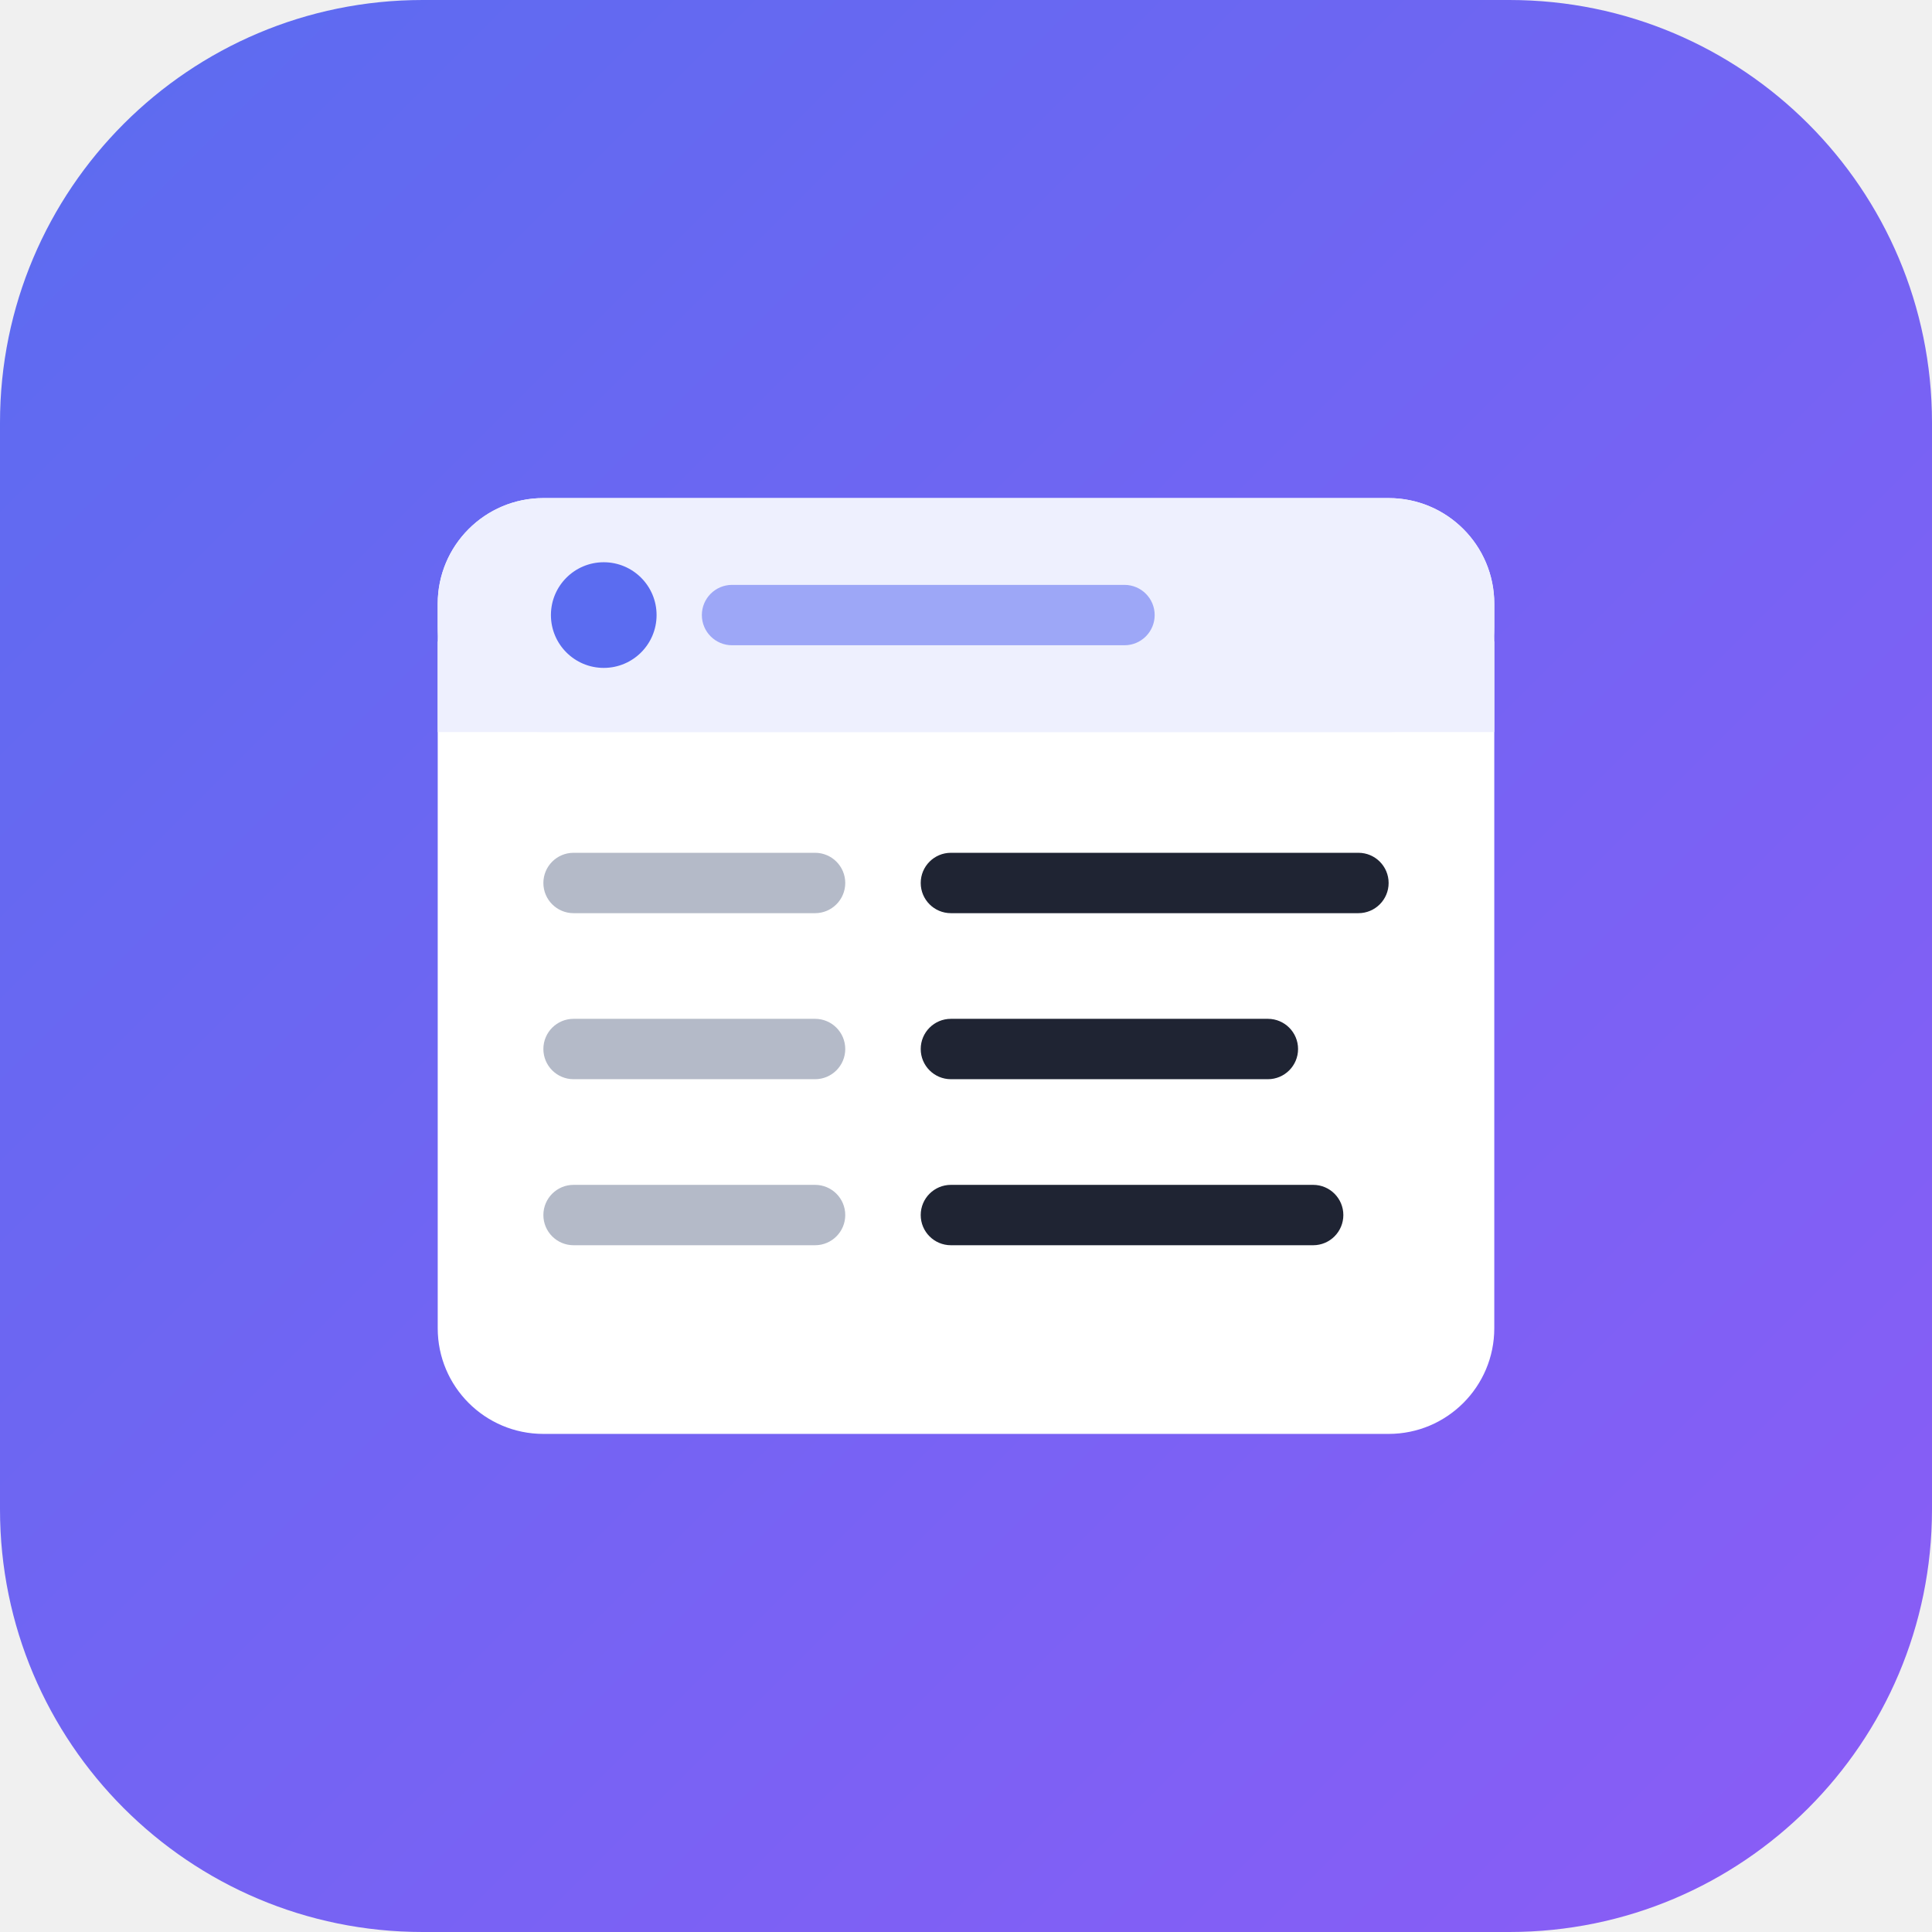
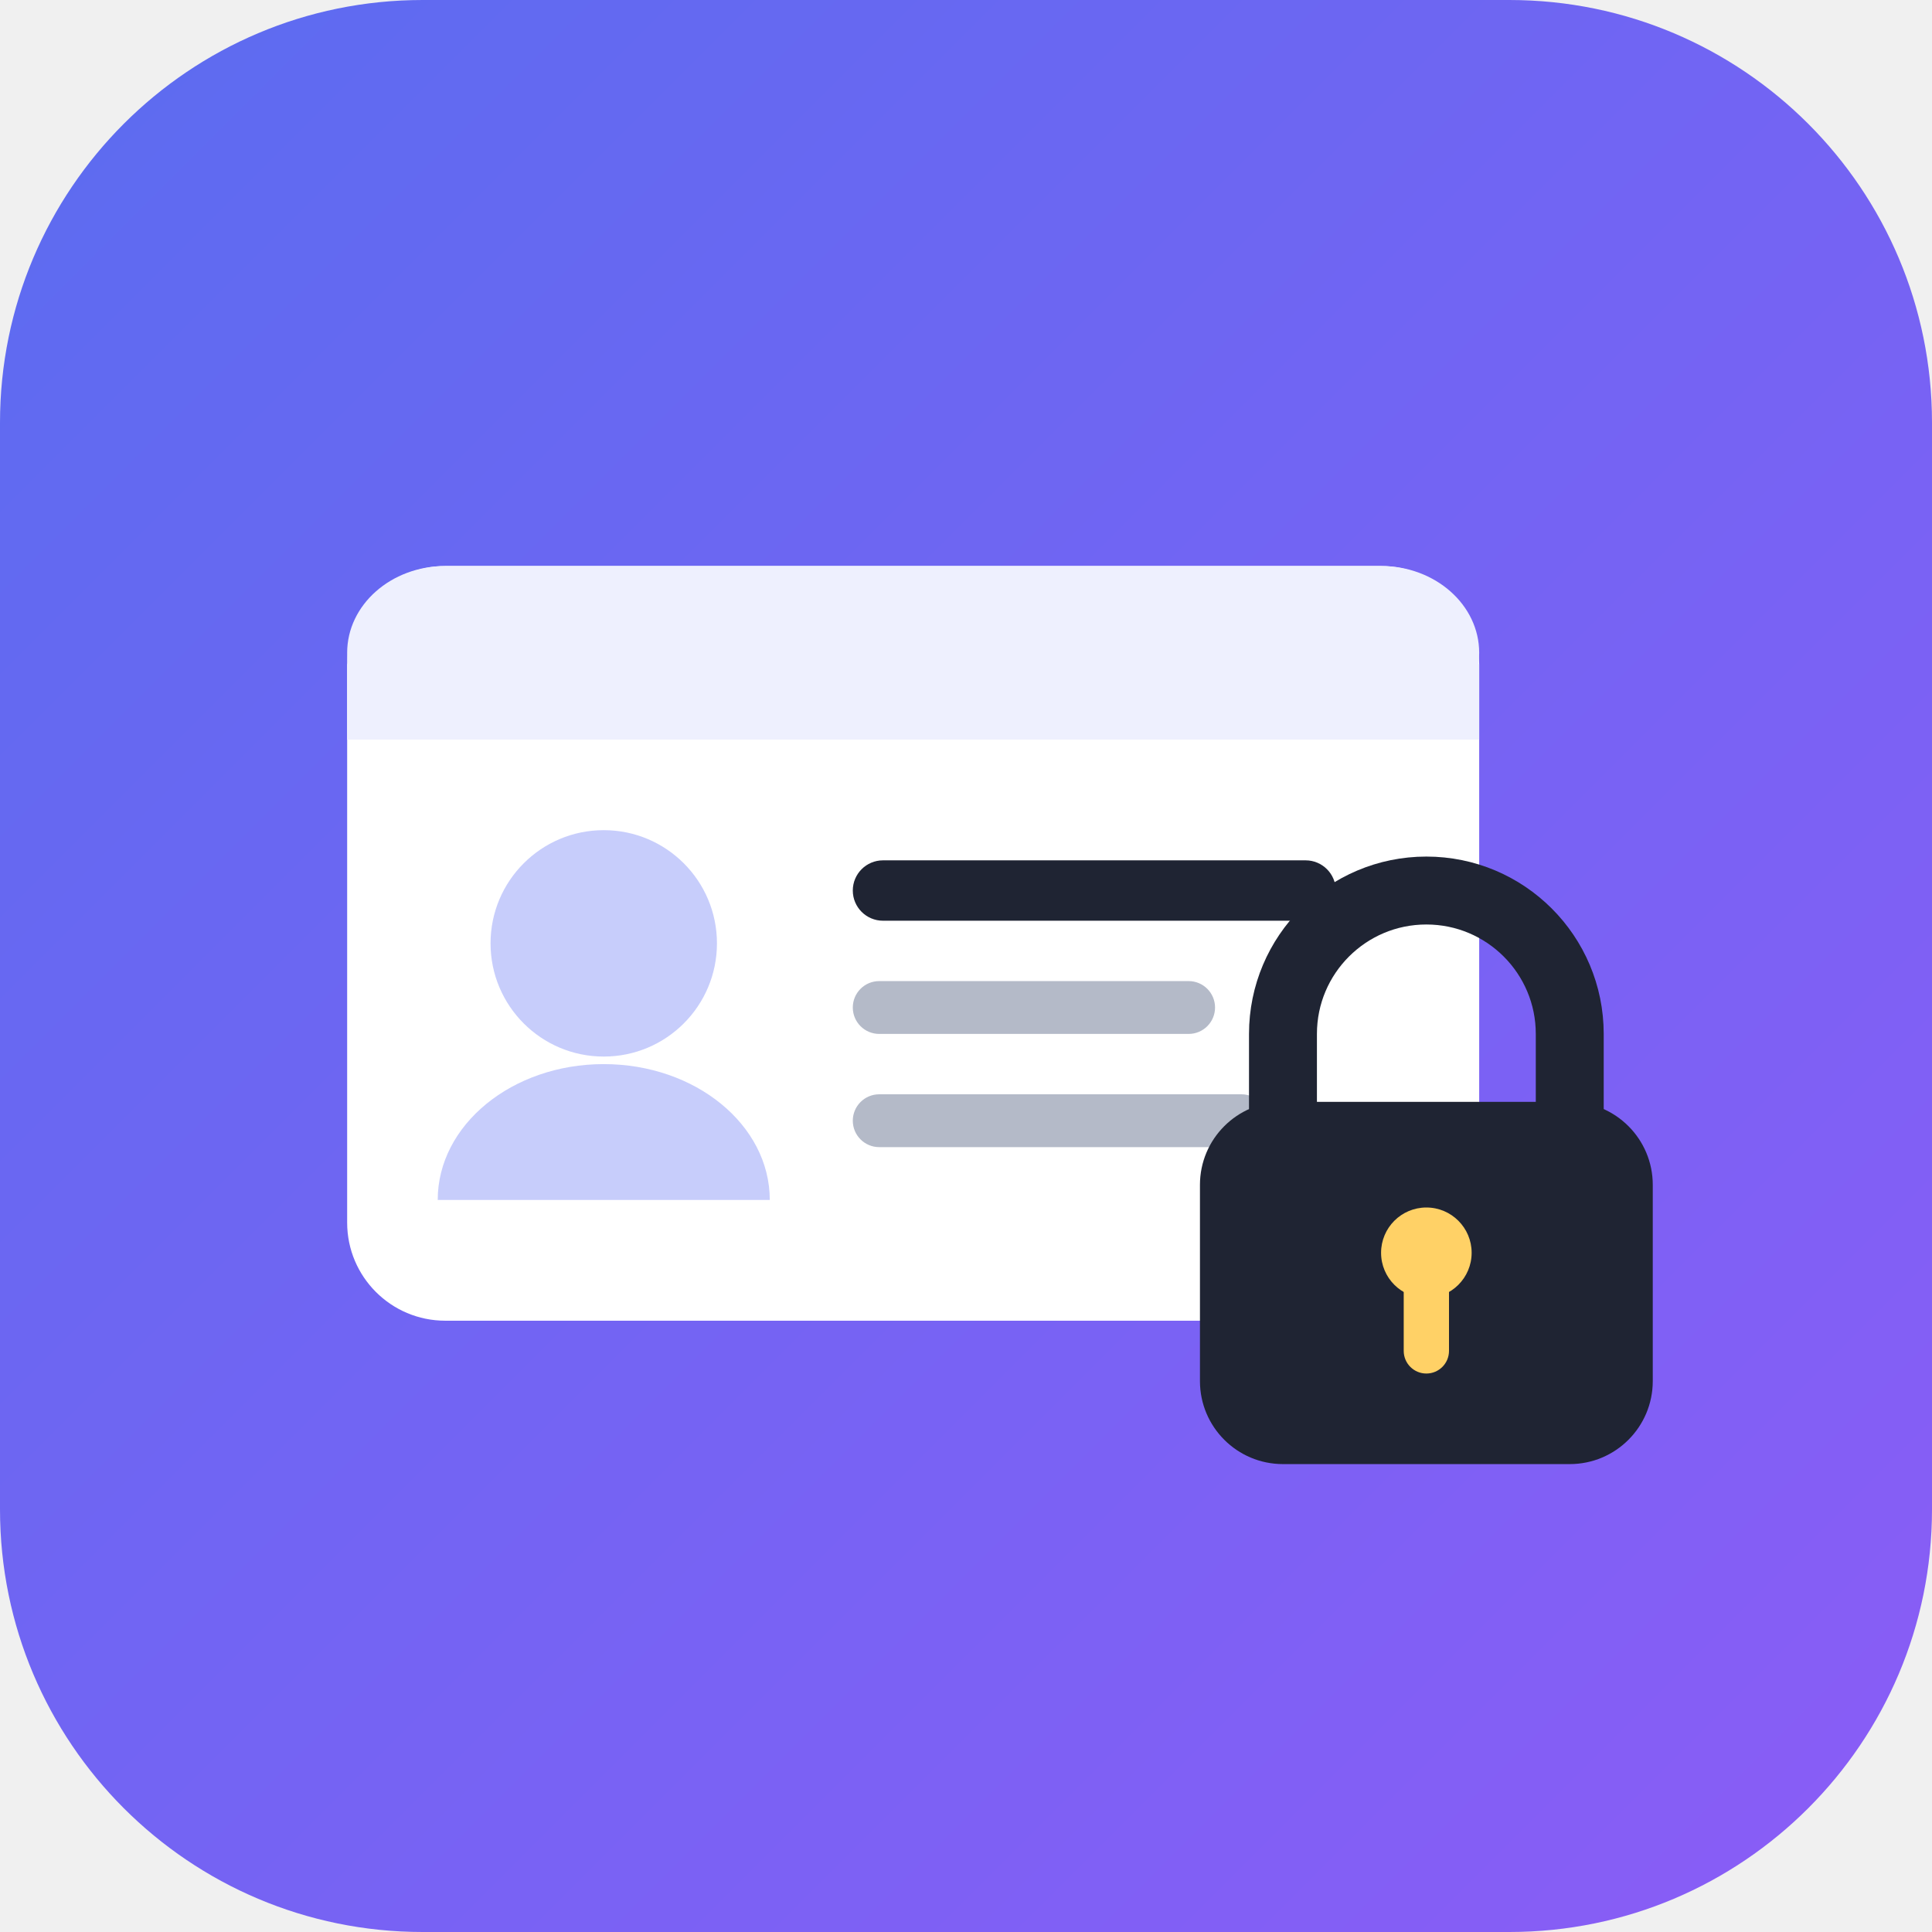
<svg xmlns="http://www.w3.org/2000/svg" viewBox="0 0 512 512">
  <defs>
    <linearGradient id="g" x1="0" y1="0" x2="1" y2="1">
      <stop offset="0" stop-color="#5B6CF0" />
      <stop offset="1" stop-color="#8B5CF6" />
    </linearGradient>
  </defs>
  <rect width="512" height="512" rx="112" fill="url(#g)" />
-   <rect x="116" y="132" width="280" height="248" rx="28" fill="#fff" />
-   <rect x="116" y="132" width="280" height="62" rx="28" fill="#EEF0FE" />
-   <rect x="116" y="170" width="280" height="24" fill="#EEF0FE" />
-   <circle cx="160" cy="163" r="14" fill="#5B6CF0" />
-   <rect x="186" y="155" width="120" height="16" rx="8" fill="#5B6CF0" opacity=".55" />
-   <rect x="144" y="226" width="80" height="16" rx="8" fill="#B4BAC8" />
-   <rect x="244" y="226" width="124" height="16" rx="8" fill="#1F2433" />
-   <rect x="144" y="270" width="80" height="16" rx="8" fill="#B4BAC8" />
-   <rect x="244" y="270" width="100" height="16" rx="8" fill="#1F2433" />
-   <rect x="144" y="314" width="80" height="16" rx="8" fill="#B4BAC8" />
-   <rect x="244" y="314" width="112" height="16" rx="8" fill="#1F2433" />
+   <rect x="92" y="150" width="300" height="200" rx="26" fill="#fff" />
+   <rect x="92" y="150" width="300" height="46" rx="26" fill="#EEF0FE" />
+   <rect x="92" y="176" width="300" height="20" fill="#EEF0FE" />
+   <circle cx="160" cy="250" r="30" fill="#C7CDFB" />
+   <path d="M116 318 a44 36 0 0 1 88 0 z" fill="#C7CDFB" />
+   <rect x="226" y="228" width="128" height="16" rx="8" fill="#1F2433" />
+   <rect x="226" y="260" width="96" height="14" rx="7" fill="#B4BAC8" />
+   <rect x="226" y="290" width="110" height="14" rx="7" fill="#B4BAC8" />
+   <path d="M340 300 v-26 a38 38 0 0 1 76 0 v26" fill="none" stroke="#1F2433" stroke-width="18" stroke-linecap="round" />
+   <rect x="318" y="292" width="120" height="96" rx="22" fill="#1F2433" />
+   <circle cx="378" cy="332" r="12" fill="#FFD166" />
+   <rect x="372" y="336" width="12" height="28" rx="6" fill="#FFD166" />
</svg>
